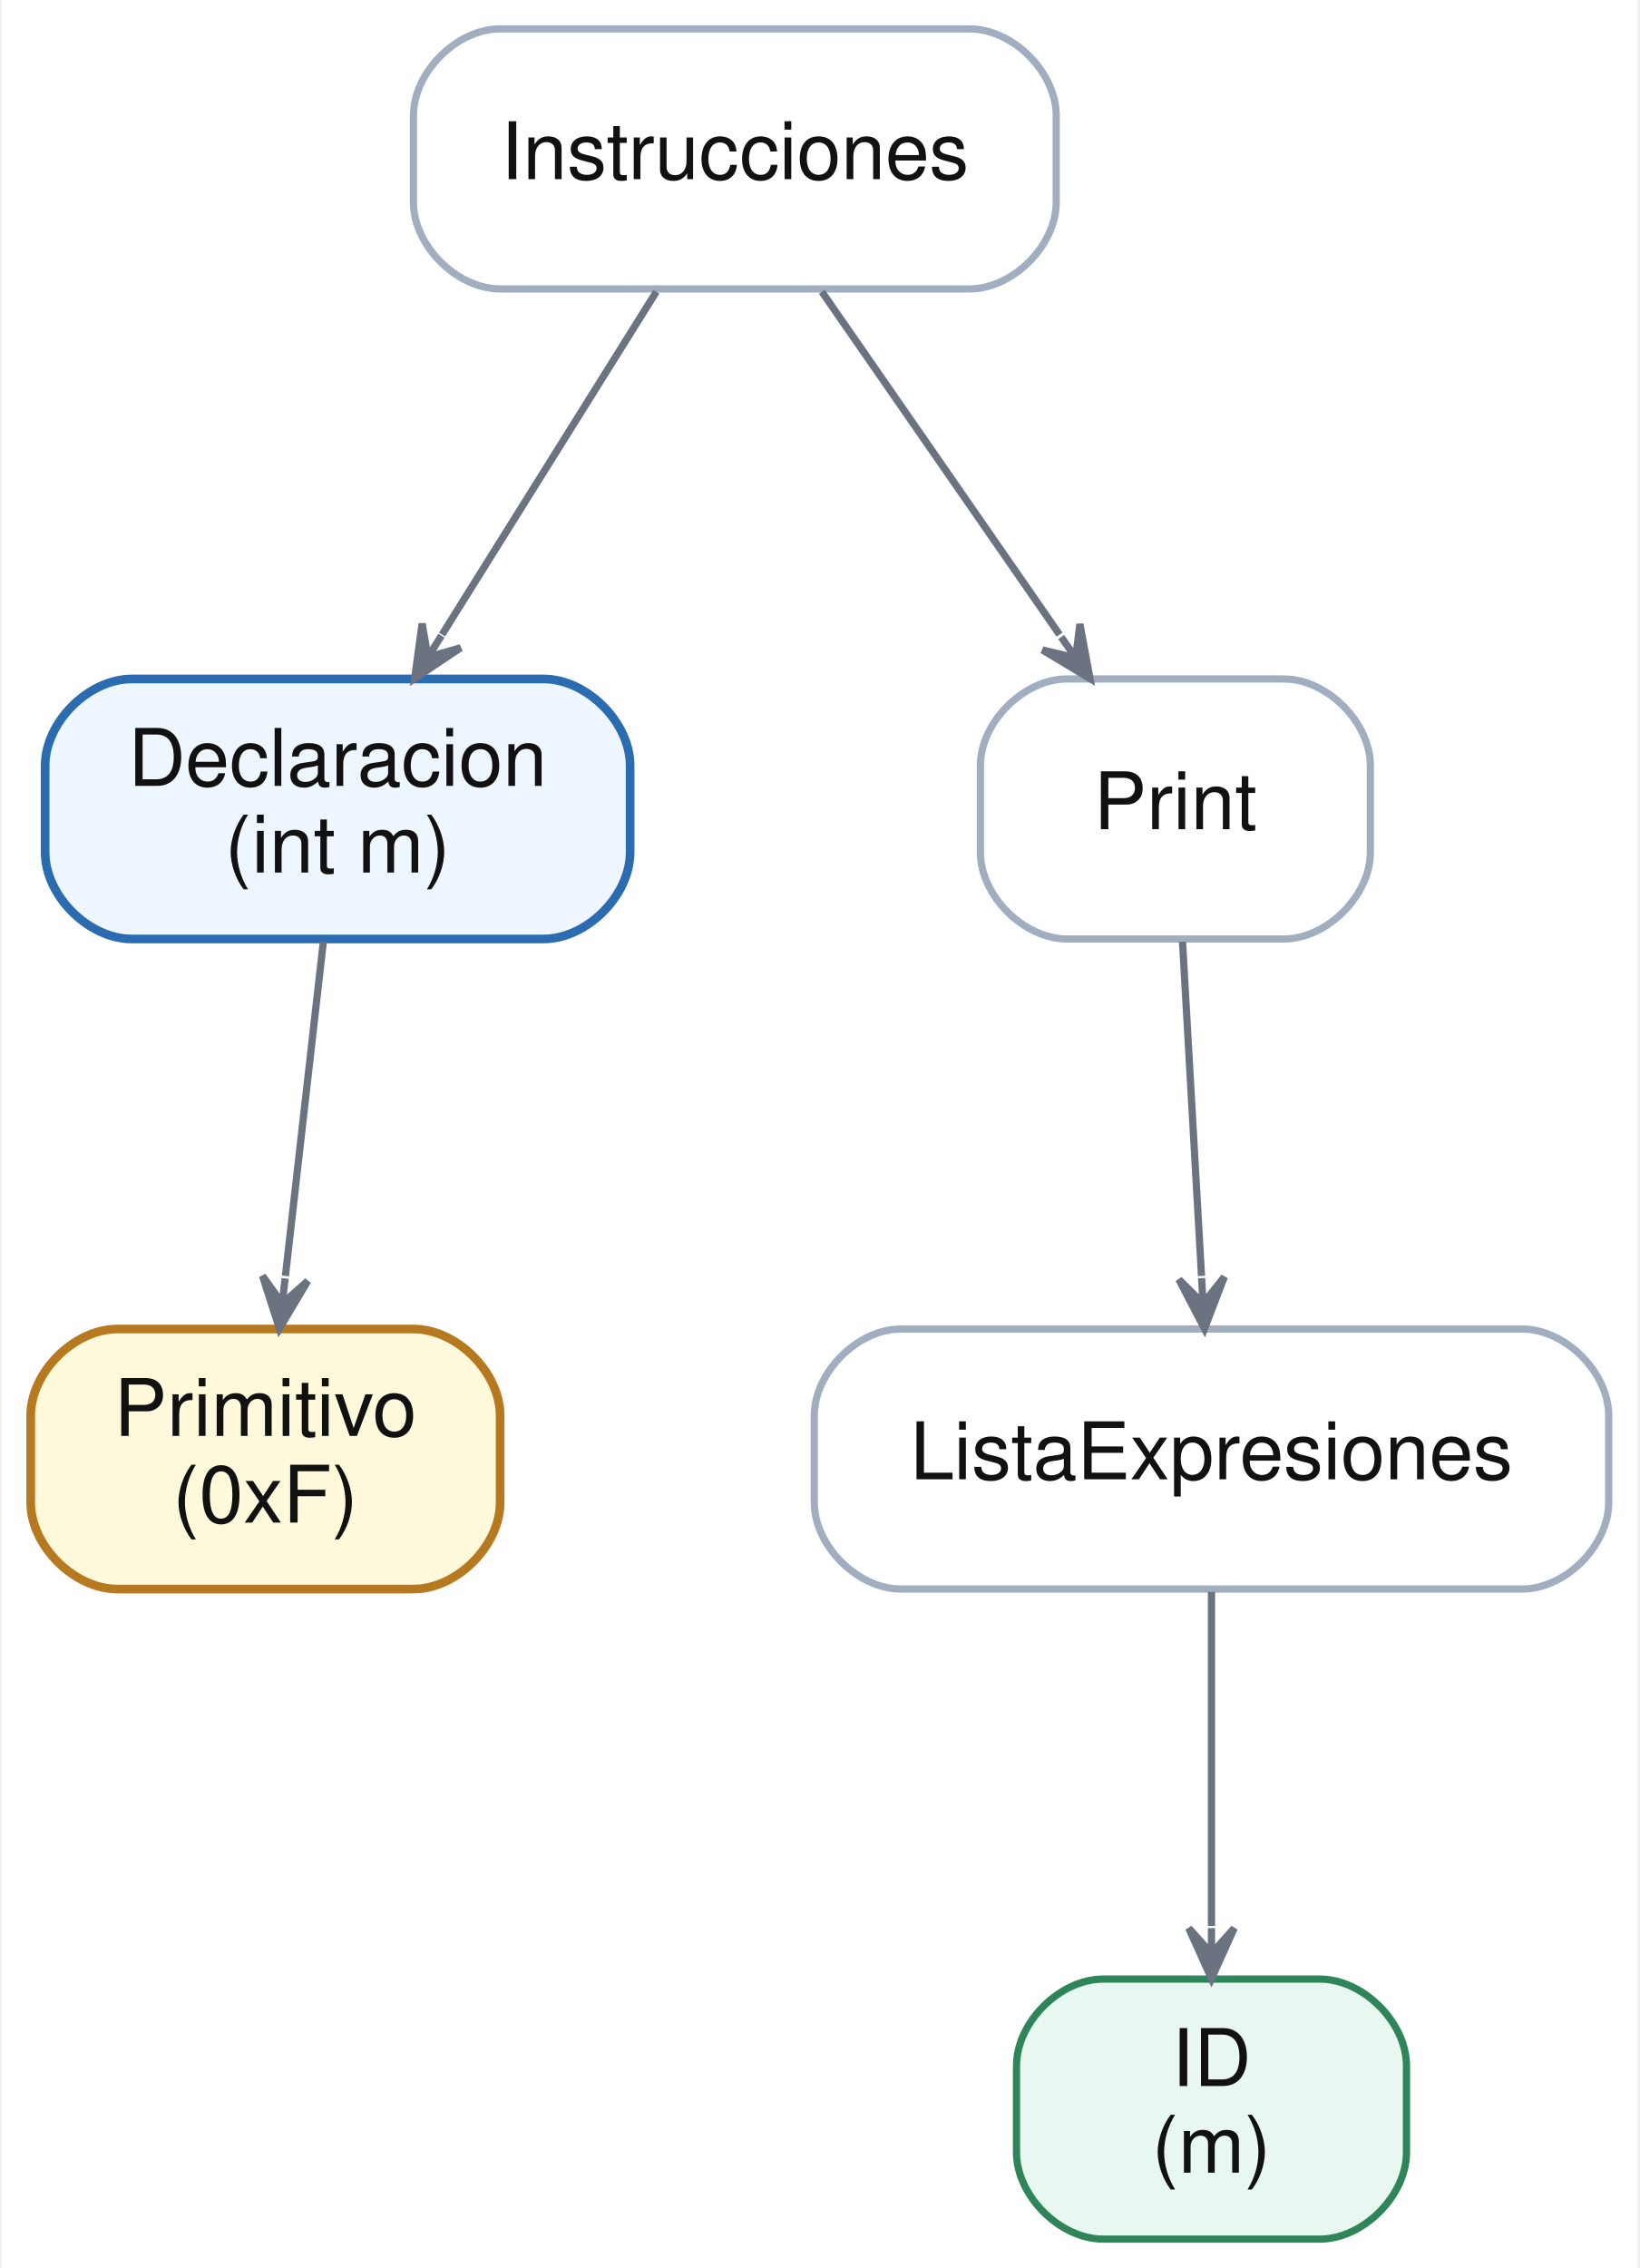
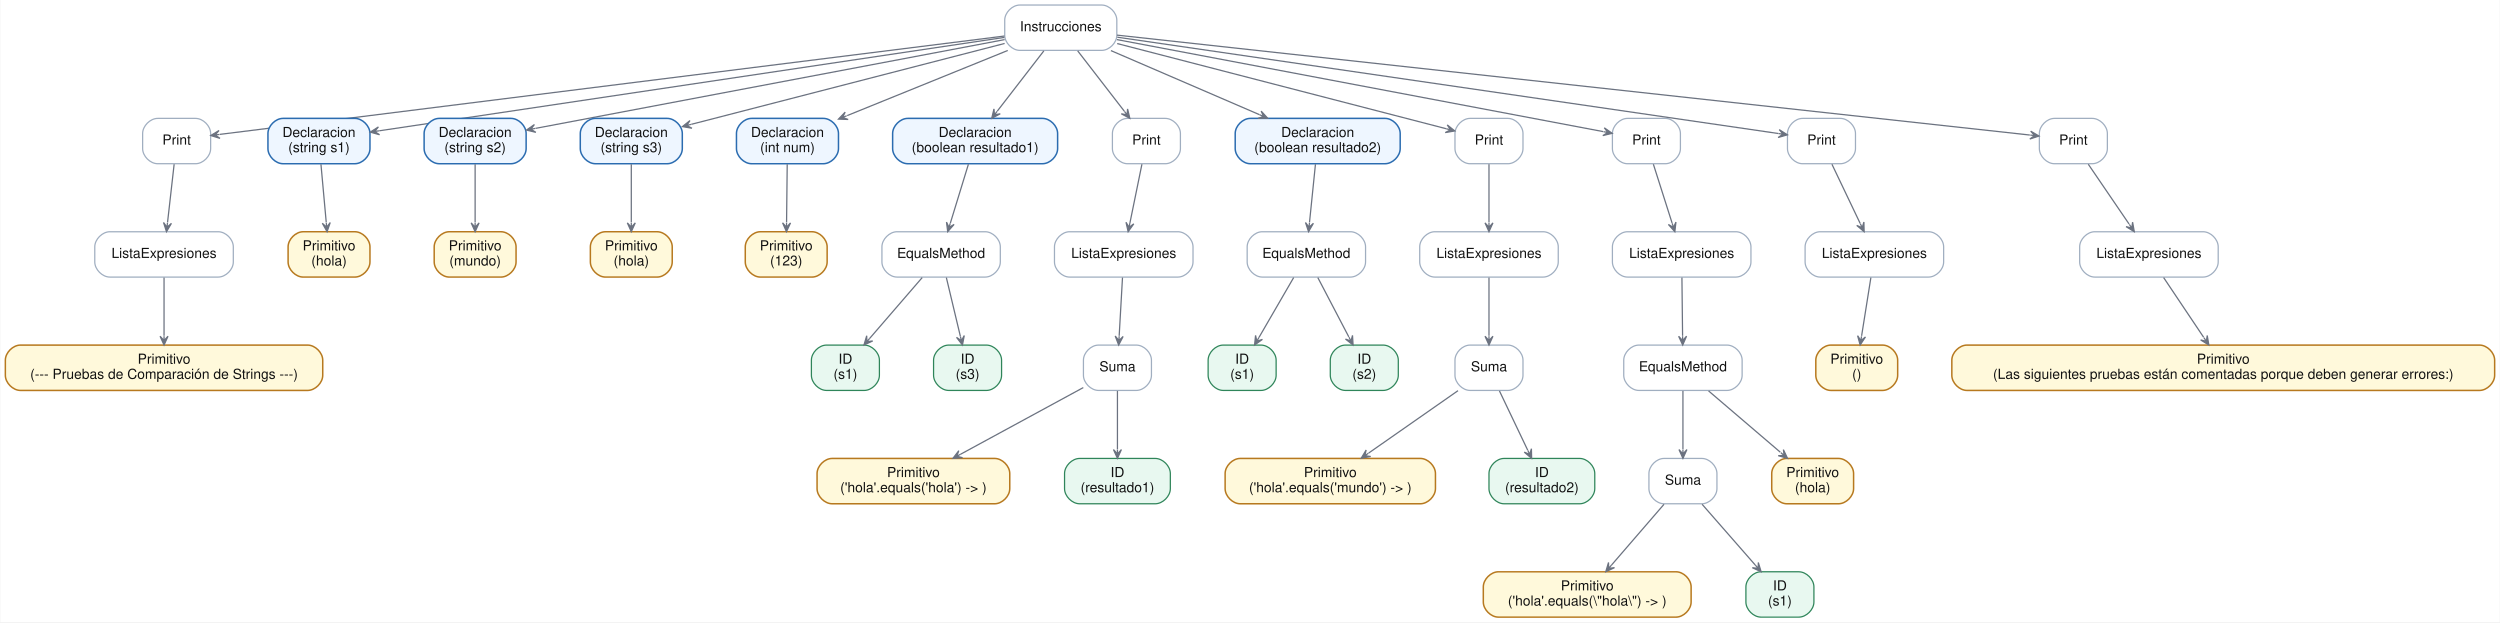
- <svg xmlns="http://www.w3.org/2000/svg" width="227pt" height="314pt" viewBox="0.00 0.00 226.50 314.00">
-   <g id="graph0" class="graph" transform="scale(1 1) rotate(0) translate(4 310)">
-     <polygon fill="#ffffff" stroke="transparent" points="-4,4 -4,-310 222.5,-310 222.5,4 -4,4" />
+ <svg xmlns="http://www.w3.org/2000/svg" width="1985pt" height="494pt" viewBox="0.00 0.00 1984.50 494.00">
+   <g id="graph0" class="graph" transform="scale(1 1) rotate(0) translate(4 490)">
+     <polygon fill="#ffffff" stroke="transparent" points="-4,4 -4,-490 1980.5,-490 1980.5,4 -4,4" />
    <g id="node1" class="node">
-       <path fill="#ffffff" stroke="#a0aec0" d="M130,-306C130,-306 65,-306 65,-306 59,-306 53,-300 53,-294 53,-294 53,-282 53,-282 53,-276 59,-270 65,-270 65,-270 130,-270 130,-270 136,-270 142,-276 142,-282 142,-282 142,-294 142,-294 142,-300 136,-306 130,-306" />
-       <text text-anchor="middle" x="97.5" y="-285.2" font-family="Helvetica,sans-Serif" font-size="11.00" fill="#111111">Instrucciones</text>
+       <path fill="#ffffff" stroke="#a0aec0" d="M870.5,-486C870.5,-486 805.5,-486 805.5,-486 799.5,-486 793.5,-480 793.5,-474 793.5,-474 793.5,-462 793.5,-462 793.5,-456 799.5,-450 805.5,-450 805.5,-450 870.5,-450 870.5,-450 876.5,-450 882.5,-456 882.5,-462 882.5,-462 882.5,-474 882.5,-474 882.5,-480 876.5,-486 870.5,-486" />
+       <text text-anchor="middle" x="838" y="-465.2" font-family="Helvetica,sans-Serif" font-size="11.00" fill="#111111">Instrucciones</text>
    </g>
    <g id="node2" class="node">
-       <path fill="#eef6ff" stroke="#2b6cb0" stroke-width="1.2" d="M71,-216C71,-216 14,-216 14,-216 8,-216 2,-210 2,-204 2,-204 2,-192 2,-192 2,-186 8,-180 14,-180 14,-180 71,-180 71,-180 77,-180 83,-186 83,-192 83,-192 83,-204 83,-204 83,-210 77,-216 71,-216" />
-       <text text-anchor="middle" x="42.5" y="-201.2" font-family="Helvetica,sans-Serif" font-size="11.00" fill="#111111">Declaracion</text>
-       <text text-anchor="middle" x="42.5" y="-189.2" font-family="Helvetica,sans-Serif" font-size="11.00" fill="#111111">(int m)</text>
+       <path fill="#ffffff" stroke="#a0aec0" d="M151,-396C151,-396 121,-396 121,-396 115,-396 109,-390 109,-384 109,-384 109,-372 109,-372 109,-366 115,-360 121,-360 121,-360 151,-360 151,-360 157,-360 163,-366 163,-372 163,-372 163,-384 163,-384 163,-390 157,-396 151,-396" />
+       <text text-anchor="middle" x="136" y="-375.2" font-family="Helvetica,sans-Serif" font-size="11.00" fill="#111111">Print</text>
    </g>
    <g id="edge1" class="edge">
-       <path fill="none" stroke="#6b7280" d="M86.63,-269.61C78.14,-256.03 66.26,-237.02 56.96,-222.14" />
-       <polygon fill="#6b7280" stroke="#6b7280" points="53.16,-216.05 59.54,-220.32 55.01,-219.02 56.87,-221.99 56.87,-221.99 56.87,-221.99 55.01,-219.02 54.2,-223.66 53.16,-216.05 53.16,-216.05" />
+       <path fill="none" stroke="#6b7280" d="M793.29,-461.39C663.11,-445.08 286.27,-397.84 170.34,-383.31" />
+       <polygon fill="#6b7280" stroke="#6b7280" points="163.09,-382.4 170.43,-380.14 166.56,-382.83 170.04,-383.27 170.04,-383.27 170.04,-383.27 166.56,-382.83 169.65,-386.39 163.09,-382.4 163.09,-382.4" />
+     </g>
+     <g id="node5" class="node">
+       <path fill="#eef6ff" stroke="#2b6cb0" stroke-width="1.2" d="M277.5,-396C277.5,-396 220.5,-396 220.5,-396 214.5,-396 208.5,-390 208.5,-384 208.5,-384 208.5,-372 208.5,-372 208.5,-366 214.5,-360 220.5,-360 220.5,-360 277.5,-360 277.5,-360 283.5,-360 289.5,-366 289.5,-372 289.5,-372 289.5,-384 289.5,-384 289.5,-390 283.5,-396 277.5,-396" />
+       <text text-anchor="middle" x="249" y="-381.2" font-family="Helvetica,sans-Serif" font-size="11.00" fill="#111111">Declaracion</text>
+       <text text-anchor="middle" x="249" y="-369.2" font-family="Helvetica,sans-Serif" font-size="11.00" fill="#111111">(string s1)</text>
+     </g>
+     <g id="edge4" class="edge">
+       <path fill="none" stroke="#6b7280" d="M793.25,-460.31C684.75,-444.1 408.46,-402.82 296.85,-386.15" />
+       <polygon fill="#6b7280" stroke="#6b7280" points="289.74,-385.09 297.13,-383.01 293.2,-385.6 296.66,-386.12 296.66,-386.12 296.66,-386.12 293.2,-385.6 296.2,-389.24 289.74,-385.09 289.74,-385.09" />
+     </g>
+     <g id="node7" class="node">
+       <path fill="#eef6ff" stroke="#2b6cb0" stroke-width="1.2" d="M401.5,-396C401.5,-396 344.5,-396 344.5,-396 338.5,-396 332.5,-390 332.5,-384 332.5,-384 332.5,-372 332.5,-372 332.5,-366 338.5,-360 344.5,-360 344.5,-360 401.5,-360 401.5,-360 407.5,-360 413.5,-366 413.5,-372 413.5,-372 413.5,-384 413.5,-384 413.5,-390 407.5,-396 401.5,-396" />
+       <text text-anchor="middle" x="373" y="-381.2" font-family="Helvetica,sans-Serif" font-size="11.00" fill="#111111">Declaracion</text>
+       <text text-anchor="middle" x="373" y="-369.2" font-family="Helvetica,sans-Serif" font-size="11.00" fill="#111111">(string s2)</text>
+     </g>
+     <g id="edge6" class="edge">
+       <path fill="none" stroke="#6b7280" d="M793.41,-458.56C705.66,-441.95 511.23,-405.16 420.88,-388.06" />
+       <polygon fill="#6b7280" stroke="#6b7280" points="413.77,-386.72 421.23,-384.92 417.21,-387.37 420.65,-388.02 420.65,-388.02 420.65,-388.02 417.21,-387.37 420.06,-391.11 413.77,-386.72 413.77,-386.72" />
+     </g>
+     <g id="node9" class="node">
+       <path fill="#eef6ff" stroke="#2b6cb0" stroke-width="1.2" d="M525.5,-396C525.5,-396 468.5,-396 468.5,-396 462.5,-396 456.5,-390 456.5,-384 456.5,-384 456.5,-372 456.5,-372 456.5,-366 462.5,-360 468.5,-360 468.5,-360 525.5,-360 525.5,-360 531.5,-360 537.5,-366 537.5,-372 537.5,-372 537.5,-384 537.5,-384 537.5,-390 531.5,-396 525.5,-396" />
+       <text text-anchor="middle" x="497" y="-381.2" font-family="Helvetica,sans-Serif" font-size="11.00" fill="#111111">Declaracion</text>
+       <text text-anchor="middle" x="497" y="-369.2" font-family="Helvetica,sans-Serif" font-size="11.00" fill="#111111">(string s3)</text>
+     </g>
+     <g id="edge8" class="edge">
+       <path fill="none" stroke="#6b7280" d="M793.42,-455.5C729.06,-438.89 610.61,-408.32 544.6,-391.28" />
+       <polygon fill="#6b7280" stroke="#6b7280" points="537.6,-389.48 545.17,-388.18 540.99,-390.35 544.38,-391.23 544.38,-391.23 544.38,-391.23 540.99,-390.35 543.59,-394.28 537.6,-389.48 537.6,-389.48" />
+     </g>
+     <g id="node11" class="node">
+       <path fill="#eef6ff" stroke="#2b6cb0" stroke-width="1.2" d="M649.5,-396C649.5,-396 592.5,-396 592.5,-396 586.5,-396 580.5,-390 580.5,-384 580.5,-384 580.5,-372 580.5,-372 580.5,-366 586.5,-360 592.5,-360 592.5,-360 649.5,-360 649.5,-360 655.5,-360 661.5,-366 661.5,-372 661.5,-372 661.5,-384 661.5,-384 661.5,-390 655.5,-396 649.5,-396" />
+       <text text-anchor="middle" x="621" y="-381.2" font-family="Helvetica,sans-Serif" font-size="11.00" fill="#111111">Declaracion</text>
+       <text text-anchor="middle" x="621" y="-369.2" font-family="Helvetica,sans-Serif" font-size="11.00" fill="#111111">(int num)</text>
+     </g>
+     <g id="edge10" class="edge">
+       <path fill="none" stroke="#6b7280" d="M795.9,-449.93C759.35,-435.11 706.47,-413.66 668.43,-398.24" />
+       <polygon fill="#6b7280" stroke="#6b7280" points="661.51,-395.43 669.18,-395.14 664.75,-396.74 668,-398.06 668,-398.06 668,-398.06 664.75,-396.74 666.81,-400.98 661.51,-395.43 661.51,-395.43" />
+     </g>
+     <g id="node13" class="node">
+       <path fill="#eef6ff" stroke="#2b6cb0" stroke-width="1.2" d="M823.5,-396C823.5,-396 716.5,-396 716.5,-396 710.5,-396 704.5,-390 704.5,-384 704.5,-384 704.5,-372 704.5,-372 704.5,-366 710.5,-360 716.5,-360 716.5,-360 823.5,-360 823.5,-360 829.5,-360 835.5,-366 835.5,-372 835.5,-372 835.5,-384 835.5,-384 835.5,-390 829.5,-396 823.5,-396" />
+       <text text-anchor="middle" x="770" y="-381.2" font-family="Helvetica,sans-Serif" font-size="11.00" fill="#111111">Declaracion</text>
+       <text text-anchor="middle" x="770" y="-369.2" font-family="Helvetica,sans-Serif" font-size="11.00" fill="#111111">(boolean resultado1)</text>
+     </g>
+     <g id="edge12" class="edge">
+       <path fill="none" stroke="#6b7280" d="M824.57,-449.61C813.97,-435.91 799.11,-416.68 787.58,-401.75" />
+       <polygon fill="#6b7280" stroke="#6b7280" points="783.18,-396.05 789.95,-399.66 785.32,-398.82 787.46,-401.59 787.46,-401.59 787.46,-401.59 785.32,-398.82 784.96,-403.52 783.18,-396.05 783.18,-396.05" />
+     </g>
+     <g id="node17" class="node">
+       <path fill="#ffffff" stroke="#a0aec0" d="M921,-396C921,-396 891,-396 891,-396 885,-396 879,-390 879,-384 879,-384 879,-372 879,-372 879,-366 885,-360 891,-360 891,-360 921,-360 921,-360 927,-360 933,-366 933,-372 933,-372 933,-384 933,-384 933,-390 927,-396 921,-396" />
+       <text text-anchor="middle" x="906" y="-375.2" font-family="Helvetica,sans-Serif" font-size="11.00" fill="#111111">Print</text>
+     </g>
+     <g id="edge16" class="edge">
+       <path fill="none" stroke="#6b7280" d="M851.43,-449.61C862.03,-435.91 876.89,-416.68 888.42,-401.75" />
+       <polygon fill="#6b7280" stroke="#6b7280" points="892.82,-396.05 891.04,-403.52 890.68,-398.82 888.54,-401.59 888.54,-401.59 888.54,-401.59 890.68,-398.82 886.05,-399.66 892.82,-396.05 892.82,-396.05" />
+     </g>
+     <g id="node22" class="node">
+       <path fill="#eef6ff" stroke="#2b6cb0" stroke-width="1.2" d="M1095.5,-396C1095.5,-396 988.5,-396 988.5,-396 982.5,-396 976.5,-390 976.5,-384 976.5,-384 976.5,-372 976.5,-372 976.5,-366 982.5,-360 988.5,-360 988.5,-360 1095.5,-360 1095.5,-360 1101.5,-360 1107.5,-366 1107.5,-372 1107.5,-372 1107.5,-384 1107.5,-384 1107.5,-390 1101.5,-396 1095.5,-396" />
+       <text text-anchor="middle" x="1042" y="-381.2" font-family="Helvetica,sans-Serif" font-size="11.00" fill="#111111">Declaracion</text>
+       <text text-anchor="middle" x="1042" y="-369.2" font-family="Helvetica,sans-Serif" font-size="11.00" fill="#111111">(boolean resultado2)</text>
+     </g>
+     <g id="edge21" class="edge">
+       <path fill="none" stroke="#6b7280" d="M877.82,-449.82C911.66,-435.23 960.26,-414.26 995.8,-398.93" />
+       <polygon fill="#6b7280" stroke="#6b7280" points="1002.28,-396.13 997.1,-401.8 999.07,-397.52 995.86,-398.91 995.86,-398.91 995.86,-398.91 999.07,-397.52 994.61,-396.01 1002.28,-396.13 1002.28,-396.13" />
+     </g>
+     <g id="node26" class="node">
+       <path fill="#ffffff" stroke="#a0aec0" d="M1193,-396C1193,-396 1163,-396 1163,-396 1157,-396 1151,-390 1151,-384 1151,-384 1151,-372 1151,-372 1151,-366 1157,-360 1163,-360 1163,-360 1193,-360 1193,-360 1199,-360 1205,-366 1205,-372 1205,-372 1205,-384 1205,-384 1205,-390 1199,-396 1193,-396" />
+       <text text-anchor="middle" x="1178" y="-375.2" font-family="Helvetica,sans-Serif" font-size="11.00" fill="#111111">Print</text>
+     </g>
+     <g id="edge25" class="edge">
+       <path fill="none" stroke="#6b7280" d="M882.8,-455.41C951.73,-437.56 1082.29,-403.77 1144.02,-387.79" />
+       <polygon fill="#6b7280" stroke="#6b7280" points="1150.85,-386.03 1144.86,-390.83 1147.46,-386.9 1144.07,-387.78 1144.07,-387.78 1144.07,-387.78 1147.46,-386.9 1143.28,-384.73 1150.85,-386.03 1150.85,-386.03" />
+     </g>
+     <g id="node31" class="node">
+       <path fill="#ffffff" stroke="#a0aec0" d="M1318,-396C1318,-396 1288,-396 1288,-396 1282,-396 1276,-390 1276,-384 1276,-384 1276,-372 1276,-372 1276,-366 1282,-360 1288,-360 1288,-360 1318,-360 1318,-360 1324,-360 1330,-366 1330,-372 1330,-372 1330,-384 1330,-384 1330,-390 1324,-396 1318,-396" />
+       <text text-anchor="middle" x="1303" y="-375.2" font-family="Helvetica,sans-Serif" font-size="11.00" fill="#111111">Print</text>
+     </g>
+     <g id="edge30" class="edge">
+       <path fill="none" stroke="#6b7280" d="M882.59,-458.56C975.04,-441.07 1185.91,-401.16 1268.71,-385.49" />
+       <polygon fill="#6b7280" stroke="#6b7280" points="1275.85,-384.14 1269.56,-388.53 1272.41,-384.79 1268.98,-385.44 1268.98,-385.44 1268.98,-385.44 1272.41,-384.79 1268.39,-382.34 1275.85,-384.14 1275.85,-384.14" />
+     </g>
+     <g id="node38" class="node">
+       <path fill="#ffffff" stroke="#a0aec0" d="M1457,-396C1457,-396 1427,-396 1427,-396 1421,-396 1415,-390 1415,-384 1415,-384 1415,-372 1415,-372 1415,-366 1421,-360 1427,-360 1427,-360 1457,-360 1457,-360 1463,-360 1469,-366 1469,-372 1469,-372 1469,-384 1469,-384 1469,-390 1463,-396 1457,-396" />
+       <text text-anchor="middle" x="1442" y="-375.2" font-family="Helvetica,sans-Serif" font-size="11.00" fill="#111111">Print</text>
+     </g>
+     <g id="edge37" class="edge">
+       <path fill="none" stroke="#6b7280" d="M882.9,-460.46C998.64,-443.59 1305.22,-398.93 1407.92,-383.96" />
+       <polygon fill="#6b7280" stroke="#6b7280" points="1414.96,-382.94 1408.49,-387.07 1411.5,-383.44 1408.03,-383.95 1408.03,-383.95 1408.03,-383.95 1411.5,-383.44 1407.58,-380.83 1414.96,-382.94 1414.96,-382.94" />
+     </g>
+     <g id="node41" class="node">
+       <path fill="#ffffff" stroke="#a0aec0" d="M1657,-396C1657,-396 1627,-396 1627,-396 1621,-396 1615,-390 1615,-384 1615,-384 1615,-372 1615,-372 1615,-366 1621,-360 1627,-360 1627,-360 1657,-360 1657,-360 1663,-360 1669,-366 1669,-372 1669,-372 1669,-384 1669,-384 1669,-390 1663,-396 1657,-396" />
+       <text text-anchor="middle" x="1642" y="-375.2" font-family="Helvetica,sans-Serif" font-size="11.00" fill="#111111">Print</text>
+     </g>
+     <g id="edge40" class="edge">
+       <path fill="none" stroke="#6b7280" d="M882.66,-462.11C1026.94,-446.32 1478.67,-396.88 1607.43,-382.78" />
+       <polygon fill="#6b7280" stroke="#6b7280" points="1614.74,-381.98 1608.12,-385.88 1611.26,-382.37 1607.78,-382.75 1607.78,-382.75 1607.78,-382.75 1611.26,-382.37 1607.43,-379.61 1614.74,-381.98 1614.74,-381.98" />
+     </g>
+     <g id="node3" class="node">
+       <path fill="#ffffff" stroke="#a0aec0" d="M169,-306C169,-306 83,-306 83,-306 77,-306 71,-300 71,-294 71,-294 71,-282 71,-282 71,-276 77,-270 83,-270 83,-270 169,-270 169,-270 175,-270 181,-276 181,-282 181,-282 181,-294 181,-294 181,-300 175,-306 169,-306" />
+       <text text-anchor="middle" x="126" y="-285.2" font-family="Helvetica,sans-Serif" font-size="11.00" fill="#111111">ListaExpresiones</text>
+     </g>
+     <g id="edge2" class="edge">
+       <path fill="none" stroke="#6b7280" d="M134.02,-359.61C132.52,-346.39 130.44,-328.03 128.77,-313.35" />
+       <polygon fill="#6b7280" stroke="#6b7280" points="127.94,-306.05 131.86,-312.65 128.33,-309.53 128.73,-313.01 128.73,-313.01 128.73,-313.01 128.33,-309.53 125.6,-313.36 127.94,-306.05 127.94,-306.05" />
    </g>
    <g id="node4" class="node">
-       <path fill="#ffffff" stroke="#a0aec0" d="M173.5,-216C173.5,-216 143.5,-216 143.5,-216 137.5,-216 131.5,-210 131.5,-204 131.5,-204 131.5,-192 131.5,-192 131.5,-186 137.5,-180 143.5,-180 143.5,-180 173.5,-180 173.5,-180 179.5,-180 185.5,-186 185.5,-192 185.5,-192 185.5,-204 185.5,-204 185.5,-210 179.5,-216 173.5,-216" />
-       <text text-anchor="middle" x="158.5" y="-195.2" font-family="Helvetica,sans-Serif" font-size="11.00" fill="#111111">Print</text>
+       <path fill="#fff9db" stroke="#b7791f" stroke-width="1.2" d="M240,-216C240,-216 12,-216 12,-216 6,-216 0,-210 0,-204 0,-204 0,-192 0,-192 0,-186 6,-180 12,-180 12,-180 240,-180 240,-180 246,-180 252,-186 252,-192 252,-192 252,-204 252,-204 252,-210 246,-216 240,-216" />
+       <text text-anchor="middle" x="126" y="-201.2" font-family="Helvetica,sans-Serif" font-size="11.00" fill="#111111">Primitivo</text>
+       <text text-anchor="middle" x="126" y="-189.2" font-family="Helvetica,sans-Serif" font-size="11.00" fill="#111111">(--- Pruebas de Comparación de Strings ---)</text>
    </g>
    <g id="edge3" class="edge">
-       <path fill="none" stroke="#6b7280" d="M109.55,-269.61C118.97,-256.03 132.15,-237.02 142.46,-222.14" />
-       <polygon fill="#6b7280" stroke="#6b7280" points="146.68,-216.05 145.28,-223.6 144.69,-218.93 142.69,-221.8 142.69,-221.8 142.69,-221.8 144.69,-218.93 140.1,-220.01 146.68,-216.05 146.68,-216.05" />
-     </g>
-     <g id="node3" class="node">
-       <path fill="#fff9db" stroke="#b7791f" stroke-width="1.2" d="M53,-126C53,-126 12,-126 12,-126 6,-126 0,-120 0,-114 0,-114 0,-102 0,-102 0,-96 6,-90 12,-90 12,-90 53,-90 53,-90 59,-90 65,-96 65,-102 65,-102 65,-114 65,-114 65,-120 59,-126 53,-126" />
-       <text text-anchor="middle" x="32.5" y="-111.2" font-family="Helvetica,sans-Serif" font-size="11.00" fill="#111111">Primitivo</text>
-       <text text-anchor="middle" x="32.5" y="-99.2" font-family="Helvetica,sans-Serif" font-size="11.00" fill="#111111">(0xF)</text>
-     </g>
-     <g id="edge2" class="edge">
-       <path fill="none" stroke="#6b7280" d="M40.52,-179.61C39.02,-166.39 36.94,-148.03 35.27,-133.35" />
-       <polygon fill="#6b7280" stroke="#6b7280" points="34.44,-126.05 38.36,-132.65 34.83,-129.53 35.23,-133.01 35.23,-133.01 35.23,-133.01 34.83,-129.53 32.1,-133.36 34.44,-126.05 34.44,-126.05" />
-     </g>
-     <g id="node5" class="node">
-       <path fill="#ffffff" stroke="#a0aec0" d="M206.5,-126C206.5,-126 120.5,-126 120.5,-126 114.5,-126 108.5,-120 108.5,-114 108.5,-114 108.5,-102 108.5,-102 108.5,-96 114.5,-90 120.5,-90 120.5,-90 206.5,-90 206.5,-90 212.5,-90 218.5,-96 218.5,-102 218.5,-102 218.5,-114 218.5,-114 218.5,-120 212.5,-126 206.5,-126" />
-       <text text-anchor="middle" x="163.5" y="-105.2" font-family="Helvetica,sans-Serif" font-size="11.00" fill="#111111">ListaExpresiones</text>
-     </g>
-     <g id="edge4" class="edge">
-       <path fill="none" stroke="#6b7280" d="M159.49,-179.61C160.24,-166.39 161.28,-148.03 162.12,-133.35" />
-       <polygon fill="#6b7280" stroke="#6b7280" points="162.53,-126.05 165.28,-133.22 162.33,-129.54 162.13,-133.04 162.13,-133.04 162.13,-133.04 162.33,-129.54 158.99,-132.86 162.53,-126.05 162.53,-126.05" />
+       <path fill="none" stroke="#6b7280" d="M126,-269.61C126,-256.39 126,-238.03 126,-223.35" />
+       <polygon fill="#6b7280" stroke="#6b7280" points="126,-216.05 129.15,-223.05 126,-219.55 126,-223.05 126,-223.05 126,-223.05 126,-219.55 122.85,-223.05 126,-216.05 126,-216.05" />
    </g>
    <g id="node6" class="node">
-       <path fill="#e8f8f0" stroke="#2f855a" d="M178.5,-36C178.5,-36 148.5,-36 148.5,-36 142.5,-36 136.5,-30 136.5,-24 136.5,-24 136.5,-12 136.5,-12 136.5,-6 142.5,0 148.5,0 148.5,0 178.5,0 178.5,0 184.5,0 190.5,-6 190.5,-12 190.5,-12 190.5,-24 190.5,-24 190.5,-30 184.5,-36 178.5,-36" />
-       <text text-anchor="middle" x="163.5" y="-21.2" font-family="Helvetica,sans-Serif" font-size="11.00" fill="#111111">ID</text>
-       <text text-anchor="middle" x="163.5" y="-9.2" font-family="Helvetica,sans-Serif" font-size="11.00" fill="#111111">(m)</text>
+       <path fill="#fff9db" stroke="#b7791f" stroke-width="1.2" d="M277.5,-306C277.5,-306 236.5,-306 236.5,-306 230.5,-306 224.5,-300 224.5,-294 224.5,-294 224.5,-282 224.5,-282 224.5,-276 230.5,-270 236.5,-270 236.5,-270 277.5,-270 277.5,-270 283.5,-270 289.5,-276 289.5,-282 289.5,-282 289.5,-294 289.5,-294 289.5,-300 283.5,-306 277.5,-306" />
+       <text text-anchor="middle" x="257" y="-291.2" font-family="Helvetica,sans-Serif" font-size="11.00" fill="#111111">Primitivo</text>
+       <text text-anchor="middle" x="257" y="-279.2" font-family="Helvetica,sans-Serif" font-size="11.00" fill="#111111">(hola)</text>
    </g>
    <g id="edge5" class="edge">
-       <path fill="none" stroke="#6b7280" d="M163.5,-89.61C163.5,-76.39 163.5,-58.03 163.5,-43.35" />
-       <polygon fill="#6b7280" stroke="#6b7280" points="163.5,-36.05 166.65,-43.05 163.5,-39.55 163.5,-43.05 163.5,-43.05 163.5,-43.05 163.5,-39.55 160.35,-43.05 163.5,-36.05 163.5,-36.05" />
+       <path fill="none" stroke="#6b7280" d="M250.58,-359.61C251.78,-346.39 253.45,-328.03 254.79,-313.35" />
+       <polygon fill="#6b7280" stroke="#6b7280" points="255.45,-306.05 257.95,-313.31 255.13,-309.54 254.82,-313.02 254.82,-313.02 254.82,-313.02 255.13,-309.54 251.68,-312.74 255.45,-306.05 255.45,-306.05" />
+     </g>
+     <g id="node8" class="node">
+       <path fill="#fff9db" stroke="#b7791f" stroke-width="1.2" d="M393.5,-306C393.5,-306 352.5,-306 352.5,-306 346.5,-306 340.5,-300 340.5,-294 340.5,-294 340.5,-282 340.5,-282 340.5,-276 346.5,-270 352.5,-270 352.5,-270 393.5,-270 393.5,-270 399.5,-270 405.5,-276 405.5,-282 405.5,-282 405.5,-294 405.5,-294 405.5,-300 399.5,-306 393.5,-306" />
+       <text text-anchor="middle" x="373" y="-291.2" font-family="Helvetica,sans-Serif" font-size="11.00" fill="#111111">Primitivo</text>
+       <text text-anchor="middle" x="373" y="-279.2" font-family="Helvetica,sans-Serif" font-size="11.00" fill="#111111">(mundo)</text>
+     </g>
+     <g id="edge7" class="edge">
+       <path fill="none" stroke="#6b7280" d="M373,-359.61C373,-346.39 373,-328.03 373,-313.35" />
+       <polygon fill="#6b7280" stroke="#6b7280" points="373,-306.05 376.15,-313.05 373,-309.55 373,-313.05 373,-313.05 373,-313.05 373,-309.55 369.85,-313.05 373,-306.05 373,-306.05" />
+     </g>
+     <g id="node10" class="node">
+       <path fill="#fff9db" stroke="#b7791f" stroke-width="1.2" d="M517.5,-306C517.5,-306 476.5,-306 476.5,-306 470.5,-306 464.5,-300 464.5,-294 464.5,-294 464.5,-282 464.5,-282 464.5,-276 470.5,-270 476.5,-270 476.5,-270 517.5,-270 517.5,-270 523.5,-270 529.5,-276 529.5,-282 529.5,-282 529.5,-294 529.5,-294 529.5,-300 523.5,-306 517.5,-306" />
+       <text text-anchor="middle" x="497" y="-291.2" font-family="Helvetica,sans-Serif" font-size="11.00" fill="#111111">Primitivo</text>
+       <text text-anchor="middle" x="497" y="-279.2" font-family="Helvetica,sans-Serif" font-size="11.00" fill="#111111">(hola)</text>
+     </g>
+     <g id="edge9" class="edge">
+       <path fill="none" stroke="#6b7280" d="M497,-359.61C497,-346.39 497,-328.03 497,-313.35" />
+       <polygon fill="#6b7280" stroke="#6b7280" points="497,-306.05 500.15,-313.05 497,-309.55 497,-313.05 497,-313.05 497,-313.05 497,-309.55 493.85,-313.05 497,-306.05 497,-306.05" />
+     </g>
+     <g id="node12" class="node">
+       <path fill="#fff9db" stroke="#b7791f" stroke-width="1.2" d="M640.5,-306C640.5,-306 599.5,-306 599.5,-306 593.5,-306 587.5,-300 587.5,-294 587.5,-294 587.5,-282 587.5,-282 587.5,-276 593.5,-270 599.5,-270 599.5,-270 640.5,-270 640.5,-270 646.5,-270 652.5,-276 652.5,-282 652.5,-282 652.5,-294 652.5,-294 652.5,-300 646.5,-306 640.5,-306" />
+       <text text-anchor="middle" x="620" y="-291.2" font-family="Helvetica,sans-Serif" font-size="11.00" fill="#111111">Primitivo</text>
+       <text text-anchor="middle" x="620" y="-279.2" font-family="Helvetica,sans-Serif" font-size="11.00" fill="#111111">(123)</text>
+     </g>
+     <g id="edge11" class="edge">
+       <path fill="none" stroke="#6b7280" d="M620.8,-359.61C620.65,-346.39 620.44,-328.03 620.28,-313.35" />
+       <polygon fill="#6b7280" stroke="#6b7280" points="620.19,-306.05 623.42,-313.01 620.23,-309.55 620.27,-313.05 620.27,-313.05 620.27,-313.05 620.23,-309.55 617.12,-313.09 620.19,-306.05 620.19,-306.05" />
+     </g>
+     <g id="node14" class="node">
+       <path fill="#ffffff" stroke="#a0aec0" d="M778,-306C778,-306 708,-306 708,-306 702,-306 696,-300 696,-294 696,-294 696,-282 696,-282 696,-276 702,-270 708,-270 708,-270 778,-270 778,-270 784,-270 790,-276 790,-282 790,-282 790,-294 790,-294 790,-300 784,-306 778,-306" />
+       <text text-anchor="middle" x="743" y="-285.2" font-family="Helvetica,sans-Serif" font-size="11.00" fill="#111111">EqualsMethod</text>
+     </g>
+     <g id="edge13" class="edge">
+       <path fill="none" stroke="#6b7280" d="M764.67,-359.61C760.57,-346.27 754.87,-327.69 750.35,-312.94" />
+       <polygon fill="#6b7280" stroke="#6b7280" points="748.23,-306.05 753.3,-311.82 749.26,-309.4 750.28,-312.74 750.28,-312.74 750.28,-312.74 749.26,-309.4 747.27,-313.67 748.23,-306.05 748.23,-306.05" />
+     </g>
+     <g id="node15" class="node">
+       <path fill="#e8f8f0" stroke="#2f855a" d="M682,-216C682,-216 652,-216 652,-216 646,-216 640,-210 640,-204 640,-204 640,-192 640,-192 640,-186 646,-180 652,-180 652,-180 682,-180 682,-180 688,-180 694,-186 694,-192 694,-192 694,-204 694,-204 694,-210 688,-216 682,-216" />
+       <text text-anchor="middle" x="667" y="-201.2" font-family="Helvetica,sans-Serif" font-size="11.00" fill="#111111">ID</text>
+       <text text-anchor="middle" x="667" y="-189.2" font-family="Helvetica,sans-Serif" font-size="11.00" fill="#111111">(s1)</text>
+     </g>
+     <g id="edge14" class="edge">
+       <path fill="none" stroke="#6b7280" d="M727.98,-269.61C716.04,-255.78 699.25,-236.34 686.3,-221.35" />
+       <polygon fill="#6b7280" stroke="#6b7280" points="681.73,-216.05 688.68,-219.29 684.01,-218.7 686.3,-221.35 686.3,-221.35 686.3,-221.35 684.01,-218.7 683.92,-223.41 681.73,-216.05 681.73,-216.05" />
+     </g>
+     <g id="node16" class="node">
+       <path fill="#e8f8f0" stroke="#2f855a" d="M779,-216C779,-216 749,-216 749,-216 743,-216 737,-210 737,-204 737,-204 737,-192 737,-192 737,-186 743,-180 749,-180 749,-180 779,-180 779,-180 785,-180 791,-186 791,-192 791,-192 791,-204 791,-204 791,-210 785,-216 779,-216" />
+       <text text-anchor="middle" x="764" y="-201.2" font-family="Helvetica,sans-Serif" font-size="11.00" fill="#111111">ID</text>
+       <text text-anchor="middle" x="764" y="-189.2" font-family="Helvetica,sans-Serif" font-size="11.00" fill="#111111">(s3)</text>
+     </g>
+     <g id="edge15" class="edge">
+       <path fill="none" stroke="#6b7280" d="M747.15,-269.61C750.33,-256.27 754.77,-237.69 758.29,-222.94" />
+       <polygon fill="#6b7280" stroke="#6b7280" points="759.93,-216.05 761.37,-223.59 759.12,-219.45 758.31,-222.86 758.31,-222.86 758.31,-222.86 759.12,-219.45 755.24,-222.13 759.93,-216.05 759.93,-216.05" />
+     </g>
+     <g id="node18" class="node">
+       <path fill="#ffffff" stroke="#a0aec0" d="M931,-306C931,-306 845,-306 845,-306 839,-306 833,-300 833,-294 833,-294 833,-282 833,-282 833,-276 839,-270 845,-270 845,-270 931,-270 931,-270 937,-270 943,-276 943,-282 943,-282 943,-294 943,-294 943,-300 937,-306 931,-306" />
+       <text text-anchor="middle" x="888" y="-285.2" font-family="Helvetica,sans-Serif" font-size="11.00" fill="#111111">ListaExpresiones</text>
+     </g>
+     <g id="edge17" class="edge">
+       <path fill="none" stroke="#6b7280" d="M902.44,-359.61C899.71,-346.27 895.91,-327.69 892.9,-312.94" />
+       <polygon fill="#6b7280" stroke="#6b7280" points="891.49,-306.05 895.98,-312.28 892.19,-309.48 892.89,-312.91 892.89,-312.91 892.89,-312.91 892.19,-309.48 889.8,-313.54 891.49,-306.05 891.49,-306.05" />
+     </g>
+     <g id="node19" class="node">
+       <path fill="#ffffff" stroke="#a0aec0" d="M898,-216C898,-216 868,-216 868,-216 862,-216 856,-210 856,-204 856,-204 856,-192 856,-192 856,-186 862,-180 868,-180 868,-180 898,-180 898,-180 904,-180 910,-186 910,-192 910,-192 910,-204 910,-204 910,-210 904,-216 898,-216" />
+       <text text-anchor="middle" x="883" y="-195.2" font-family="Helvetica,sans-Serif" font-size="11.00" fill="#111111">Suma</text>
+     </g>
+     <g id="edge18" class="edge">
+       <path fill="none" stroke="#6b7280" d="M887.01,-269.61C886.26,-256.39 885.22,-238.03 884.38,-223.35" />
+       <polygon fill="#6b7280" stroke="#6b7280" points="883.97,-216.05 887.51,-222.86 884.17,-219.54 884.37,-223.04 884.37,-223.04 884.37,-223.04 884.17,-219.54 881.22,-223.22 883.97,-216.05 883.97,-216.05" />
+     </g>
+     <g id="node20" class="node">
+       <path fill="#fff9db" stroke="#b7791f" stroke-width="1.2" d="M785.5,-126C785.5,-126 656.5,-126 656.5,-126 650.5,-126 644.5,-120 644.5,-114 644.5,-114 644.5,-102 644.5,-102 644.5,-96 650.5,-90 656.5,-90 656.5,-90 785.5,-90 785.5,-90 791.5,-90 797.5,-96 797.5,-102 797.5,-102 797.5,-114 797.5,-114 797.5,-120 791.5,-126 785.5,-126" />
+       <text text-anchor="middle" x="721" y="-111.2" font-family="Helvetica,sans-Serif" font-size="11.00" fill="#111111">Primitivo</text>
+       <text text-anchor="middle" x="721" y="-99.2" font-family="Helvetica,sans-Serif" font-size="11.00" fill="#111111">('hola'.equals('hola') -&gt; )</text>
+     </g>
+     <g id="edge19" class="edge">
+       <path fill="none" stroke="#6b7280" d="M855.88,-182.27C829.23,-167.79 788.32,-145.57 758.54,-129.39" />
+       <polygon fill="#6b7280" stroke="#6b7280" points="752.37,-126.04 760.02,-126.61 755.44,-127.71 758.52,-129.38 758.52,-129.38 758.52,-129.38 755.44,-127.71 757.02,-132.15 752.37,-126.04 752.37,-126.04" />
+     </g>
+     <g id="node21" class="node">
+       <path fill="#e8f8f0" stroke="#2f855a" d="M913,-126C913,-126 853,-126 853,-126 847,-126 841,-120 841,-114 841,-114 841,-102 841,-102 841,-96 847,-90 853,-90 853,-90 913,-90 913,-90 919,-90 925,-96 925,-102 925,-102 925,-114 925,-114 925,-120 919,-126 913,-126" />
+       <text text-anchor="middle" x="883" y="-111.2" font-family="Helvetica,sans-Serif" font-size="11.00" fill="#111111">ID</text>
+       <text text-anchor="middle" x="883" y="-99.2" font-family="Helvetica,sans-Serif" font-size="11.00" fill="#111111">(resultado1)</text>
+     </g>
+     <g id="edge20" class="edge">
+       <path fill="none" stroke="#6b7280" d="M883,-179.61C883,-166.39 883,-148.03 883,-133.35" />
+       <polygon fill="#6b7280" stroke="#6b7280" points="883,-126.05 886.15,-133.05 883,-129.55 883,-133.05 883,-133.05 883,-133.05 883,-129.55 879.85,-133.05 883,-126.05 883,-126.05" />
+     </g>
+     <g id="node23" class="node">
+       <path fill="#ffffff" stroke="#a0aec0" d="M1068,-306C1068,-306 998,-306 998,-306 992,-306 986,-300 986,-294 986,-294 986,-282 986,-282 986,-276 992,-270 998,-270 998,-270 1068,-270 1068,-270 1074,-270 1080,-276 1080,-282 1080,-282 1080,-294 1080,-294 1080,-300 1074,-306 1068,-306" />
+       <text text-anchor="middle" x="1033" y="-285.2" font-family="Helvetica,sans-Serif" font-size="11.00" fill="#111111">EqualsMethod</text>
+     </g>
+     <g id="edge22" class="edge">
+       <path fill="none" stroke="#6b7280" d="M1040.22,-359.61C1038.87,-346.39 1036.99,-328.03 1035.49,-313.35" />
+       <polygon fill="#6b7280" stroke="#6b7280" points="1034.74,-306.05 1038.59,-312.69 1035.1,-309.53 1035.46,-313.01 1035.46,-313.01 1035.46,-313.01 1035.1,-309.53 1032.32,-313.33 1034.74,-306.05 1034.74,-306.05" />
+     </g>
+     <g id="node24" class="node">
+       <path fill="#e8f8f0" stroke="#2f855a" d="M997,-216C997,-216 967,-216 967,-216 961,-216 955,-210 955,-204 955,-204 955,-192 955,-192 955,-186 961,-180 967,-180 967,-180 997,-180 997,-180 1003,-180 1009,-186 1009,-192 1009,-192 1009,-204 1009,-204 1009,-210 1003,-216 997,-216" />
+       <text text-anchor="middle" x="982" y="-201.2" font-family="Helvetica,sans-Serif" font-size="11.00" fill="#111111">ID</text>
+       <text text-anchor="middle" x="982" y="-189.2" font-family="Helvetica,sans-Serif" font-size="11.00" fill="#111111">(s1)</text>
+     </g>
+     <g id="edge23" class="edge">
+       <path fill="none" stroke="#6b7280" d="M1022.92,-269.61C1015.05,-256.03 1004.03,-237.02 995.41,-222.14" />
+       <polygon fill="#6b7280" stroke="#6b7280" points="991.88,-216.05 998.12,-220.53 993.64,-219.08 995.39,-222.11 995.39,-222.11 995.39,-222.11 993.64,-219.08 992.67,-223.69 991.88,-216.05 991.88,-216.05" />
+     </g>
+     <g id="node25" class="node">
+       <path fill="#e8f8f0" stroke="#2f855a" d="M1094,-216C1094,-216 1064,-216 1064,-216 1058,-216 1052,-210 1052,-204 1052,-204 1052,-192 1052,-192 1052,-186 1058,-180 1064,-180 1064,-180 1094,-180 1094,-180 1100,-180 1106,-186 1106,-192 1106,-192 1106,-204 1106,-204 1106,-210 1100,-216 1094,-216" />
+       <text text-anchor="middle" x="1079" y="-201.2" font-family="Helvetica,sans-Serif" font-size="11.00" fill="#111111">ID</text>
+       <text text-anchor="middle" x="1079" y="-189.2" font-family="Helvetica,sans-Serif" font-size="11.00" fill="#111111">(s2)</text>
+     </g>
+     <g id="edge24" class="edge">
+       <path fill="none" stroke="#6b7280" d="M1042.09,-269.61C1049.13,-256.15 1058.95,-237.36 1066.69,-222.54" />
+       <polygon fill="#6b7280" stroke="#6b7280" points="1070.09,-216.05 1069.64,-223.71 1068.47,-219.15 1066.84,-222.25 1066.84,-222.25 1066.84,-222.25 1068.47,-219.15 1064.05,-220.79 1070.09,-216.05 1070.09,-216.05" />
+     </g>
+     <g id="node27" class="node">
+       <path fill="#ffffff" stroke="#a0aec0" d="M1221,-306C1221,-306 1135,-306 1135,-306 1129,-306 1123,-300 1123,-294 1123,-294 1123,-282 1123,-282 1123,-276 1129,-270 1135,-270 1135,-270 1221,-270 1221,-270 1227,-270 1233,-276 1233,-282 1233,-282 1233,-294 1233,-294 1233,-300 1227,-306 1221,-306" />
+       <text text-anchor="middle" x="1178" y="-285.2" font-family="Helvetica,sans-Serif" font-size="11.00" fill="#111111">ListaExpresiones</text>
+     </g>
+     <g id="edge26" class="edge">
+       <path fill="none" stroke="#6b7280" d="M1178,-359.61C1178,-346.39 1178,-328.03 1178,-313.35" />
+       <polygon fill="#6b7280" stroke="#6b7280" points="1178,-306.05 1181.15,-313.05 1178,-309.55 1178,-313.05 1178,-313.05 1178,-313.05 1178,-309.55 1174.85,-313.05 1178,-306.05 1178,-306.05" />
+     </g>
+     <g id="node28" class="node">
+       <path fill="#ffffff" stroke="#a0aec0" d="M1193,-216C1193,-216 1163,-216 1163,-216 1157,-216 1151,-210 1151,-204 1151,-204 1151,-192 1151,-192 1151,-186 1157,-180 1163,-180 1163,-180 1193,-180 1193,-180 1199,-180 1205,-186 1205,-192 1205,-192 1205,-204 1205,-204 1205,-210 1199,-216 1193,-216" />
+       <text text-anchor="middle" x="1178" y="-195.2" font-family="Helvetica,sans-Serif" font-size="11.00" fill="#111111">Suma</text>
+     </g>
+     <g id="edge27" class="edge">
+       <path fill="none" stroke="#6b7280" d="M1178,-269.61C1178,-256.39 1178,-238.03 1178,-223.35" />
+       <polygon fill="#6b7280" stroke="#6b7280" points="1178,-216.05 1181.15,-223.05 1178,-219.55 1178,-223.05 1178,-223.05 1178,-223.05 1178,-219.55 1174.85,-223.05 1178,-216.05 1178,-216.05" />
+     </g>
+     <g id="node29" class="node">
+       <path fill="#fff9db" stroke="#b7791f" stroke-width="1.2" d="M1123.5,-126C1123.5,-126 980.5,-126 980.5,-126 974.5,-126 968.5,-120 968.5,-114 968.5,-114 968.5,-102 968.5,-102 968.5,-96 974.5,-90 980.5,-90 980.5,-90 1123.5,-90 1123.5,-90 1129.5,-90 1135.5,-96 1135.5,-102 1135.5,-102 1135.5,-114 1135.5,-114 1135.5,-120 1129.5,-126 1123.5,-126" />
+       <text text-anchor="middle" x="1052" y="-111.2" font-family="Helvetica,sans-Serif" font-size="11.00" fill="#111111">Primitivo</text>
+       <text text-anchor="middle" x="1052" y="-99.2" font-family="Helvetica,sans-Serif" font-size="11.00" fill="#111111">('hola'.equals('mundo') -&gt; )</text>
+     </g>
+     <g id="edge28" class="edge">
+       <path fill="none" stroke="#6b7280" d="M1153.41,-179.82C1133.11,-165.65 1104.22,-145.47 1082.47,-130.28" />
+       <polygon fill="#6b7280" stroke="#6b7280" points="1076.53,-126.13 1084.07,-127.56 1079.4,-128.14 1082.27,-130.14 1082.27,-130.14 1082.27,-130.14 1079.4,-128.14 1080.47,-132.72 1076.53,-126.13 1076.53,-126.13" />
+     </g>
+     <g id="node30" class="node">
+       <path fill="#e8f8f0" stroke="#2f855a" d="M1250,-126C1250,-126 1190,-126 1190,-126 1184,-126 1178,-120 1178,-114 1178,-114 1178,-102 1178,-102 1178,-96 1184,-90 1190,-90 1190,-90 1250,-90 1250,-90 1256,-90 1262,-96 1262,-102 1262,-102 1262,-114 1262,-114 1262,-120 1256,-126 1250,-126" />
+       <text text-anchor="middle" x="1220" y="-111.2" font-family="Helvetica,sans-Serif" font-size="11.00" fill="#111111">ID</text>
+       <text text-anchor="middle" x="1220" y="-99.2" font-family="Helvetica,sans-Serif" font-size="11.00" fill="#111111">(resultado2)</text>
+     </g>
+     <g id="edge29" class="edge">
+       <path fill="none" stroke="#6b7280" d="M1186.3,-179.61C1192.72,-166.15 1201.69,-147.36 1208.76,-132.54" />
+       <polygon fill="#6b7280" stroke="#6b7280" points="1211.86,-126.05 1211.69,-133.72 1210.35,-129.21 1208.85,-132.37 1208.85,-132.37 1208.85,-132.37 1210.35,-129.21 1206,-131.01 1211.86,-126.05 1211.86,-126.05" />
+     </g>
+     <g id="node32" class="node">
+       <path fill="#ffffff" stroke="#a0aec0" d="M1374,-306C1374,-306 1288,-306 1288,-306 1282,-306 1276,-300 1276,-294 1276,-294 1276,-282 1276,-282 1276,-276 1282,-270 1288,-270 1288,-270 1374,-270 1374,-270 1380,-270 1386,-276 1386,-282 1386,-282 1386,-294 1386,-294 1386,-300 1380,-306 1374,-306" />
+       <text text-anchor="middle" x="1331" y="-285.2" font-family="Helvetica,sans-Serif" font-size="11.00" fill="#111111">ListaExpresiones</text>
+     </g>
+     <g id="edge31" class="edge">
+       <path fill="none" stroke="#6b7280" d="M1308.53,-359.61C1312.78,-346.27 1318.69,-327.69 1323.38,-312.94" />
+       <polygon fill="#6b7280" stroke="#6b7280" points="1325.57,-306.05 1326.45,-313.68 1324.51,-309.39 1323.45,-312.72 1323.45,-312.72 1323.45,-312.72 1324.51,-309.39 1320.45,-311.77 1325.57,-306.05 1325.57,-306.05" />
+     </g>
+     <g id="node33" class="node">
+       <path fill="#ffffff" stroke="#a0aec0" d="M1367,-216C1367,-216 1297,-216 1297,-216 1291,-216 1285,-210 1285,-204 1285,-204 1285,-192 1285,-192 1285,-186 1291,-180 1297,-180 1297,-180 1367,-180 1367,-180 1373,-180 1379,-186 1379,-192 1379,-192 1379,-204 1379,-204 1379,-210 1373,-216 1367,-216" />
+       <text text-anchor="middle" x="1332" y="-195.2" font-family="Helvetica,sans-Serif" font-size="11.00" fill="#111111">EqualsMethod</text>
+     </g>
+     <g id="edge32" class="edge">
+       <path fill="none" stroke="#6b7280" d="M1331.2,-269.61C1331.35,-256.39 1331.56,-238.03 1331.72,-223.35" />
+       <polygon fill="#6b7280" stroke="#6b7280" points="1331.81,-216.05 1334.88,-223.09 1331.77,-219.55 1331.73,-223.05 1331.73,-223.05 1331.73,-223.05 1331.77,-219.55 1328.58,-223.01 1331.81,-216.05 1331.81,-216.05" />
+     </g>
+     <g id="node34" class="node">
+       <path fill="#ffffff" stroke="#a0aec0" d="M1347,-126C1347,-126 1317,-126 1317,-126 1311,-126 1305,-120 1305,-114 1305,-114 1305,-102 1305,-102 1305,-96 1311,-90 1317,-90 1317,-90 1347,-90 1347,-90 1353,-90 1359,-96 1359,-102 1359,-102 1359,-114 1359,-114 1359,-120 1353,-126 1347,-126" />
+       <text text-anchor="middle" x="1332" y="-105.2" font-family="Helvetica,sans-Serif" font-size="11.00" fill="#111111">Suma</text>
+     </g>
+     <g id="edge33" class="edge">
+       <path fill="none" stroke="#6b7280" d="M1332,-179.61C1332,-166.39 1332,-148.03 1332,-133.35" />
+       <polygon fill="#6b7280" stroke="#6b7280" points="1332,-126.05 1335.15,-133.05 1332,-129.55 1332,-133.05 1332,-133.05 1332,-133.05 1332,-129.55 1328.85,-133.05 1332,-126.05 1332,-126.05" />
+     </g>
+     <g id="node37" class="node">
+       <path fill="#fff9db" stroke="#b7791f" stroke-width="1.2" d="M1455.5,-126C1455.5,-126 1414.5,-126 1414.5,-126 1408.5,-126 1402.5,-120 1402.5,-114 1402.5,-114 1402.5,-102 1402.5,-102 1402.5,-96 1408.5,-90 1414.5,-90 1414.5,-90 1455.5,-90 1455.5,-90 1461.5,-90 1467.5,-96 1467.5,-102 1467.5,-102 1467.5,-114 1467.5,-114 1467.5,-120 1461.5,-126 1455.5,-126" />
+       <text text-anchor="middle" x="1435" y="-111.2" font-family="Helvetica,sans-Serif" font-size="11.00" fill="#111111">Primitivo</text>
+       <text text-anchor="middle" x="1435" y="-99.2" font-family="Helvetica,sans-Serif" font-size="11.00" fill="#111111">(hola)</text>
+     </g>
+     <g id="edge36" class="edge">
+       <path fill="none" stroke="#6b7280" d="M1352.35,-179.61C1368.68,-165.66 1391.7,-145.99 1409.3,-130.96" />
+       <polygon fill="#6b7280" stroke="#6b7280" points="1415.04,-126.05 1411.77,-132.99 1412.38,-128.32 1409.72,-130.6 1409.72,-130.6 1409.72,-130.6 1412.38,-128.32 1407.67,-128.2 1415.04,-126.05 1415.04,-126.05" />
+     </g>
+     <g id="node35" class="node">
+       <path fill="#fff9db" stroke="#b7791f" stroke-width="1.2" d="M1326.5,-36C1326.5,-36 1185.5,-36 1185.5,-36 1179.5,-36 1173.5,-30 1173.5,-24 1173.5,-24 1173.5,-12 1173.5,-12 1173.5,-6 1179.5,0 1185.5,0 1185.5,0 1326.5,0 1326.5,0 1332.5,0 1338.5,-6 1338.5,-12 1338.5,-12 1338.5,-24 1338.5,-24 1338.5,-30 1332.5,-36 1326.5,-36" />
+       <text text-anchor="middle" x="1256" y="-21.2" font-family="Helvetica,sans-Serif" font-size="11.00" fill="#111111">Primitivo</text>
+       <text text-anchor="middle" x="1256" y="-9.2" font-family="Helvetica,sans-Serif" font-size="11.00" fill="#111111">('hola'.equals(\"hola\") -&gt; )</text>
+     </g>
+     <g id="edge34" class="edge">
+       <path fill="none" stroke="#6b7280" d="M1316.98,-89.61C1305.04,-75.78 1288.25,-56.34 1275.3,-41.35" />
+       <polygon fill="#6b7280" stroke="#6b7280" points="1270.73,-36.05 1277.68,-39.29 1273.01,-38.7 1275.3,-41.35 1275.3,-41.35 1275.3,-41.35 1273.01,-38.7 1272.92,-43.41 1270.73,-36.05 1270.73,-36.05" />
+     </g>
+     <g id="node36" class="node">
+       <path fill="#e8f8f0" stroke="#2f855a" d="M1424,-36C1424,-36 1394,-36 1394,-36 1388,-36 1382,-30 1382,-24 1382,-24 1382,-12 1382,-12 1382,-6 1388,0 1394,0 1394,0 1424,0 1424,0 1430,0 1436,-6 1436,-12 1436,-12 1436,-24 1436,-24 1436,-30 1430,-36 1424,-36" />
+       <text text-anchor="middle" x="1409" y="-21.2" font-family="Helvetica,sans-Serif" font-size="11.00" fill="#111111">ID</text>
+       <text text-anchor="middle" x="1409" y="-9.2" font-family="Helvetica,sans-Serif" font-size="11.00" fill="#111111">(s1)</text>
+     </g>
+     <g id="edge35" class="edge">
+       <path fill="none" stroke="#6b7280" d="M1347.21,-89.61C1359.31,-75.78 1376.33,-56.34 1389.44,-41.35" />
+       <polygon fill="#6b7280" stroke="#6b7280" points="1394.08,-36.05 1391.84,-43.39 1391.78,-38.68 1389.47,-41.32 1389.47,-41.32 1389.47,-41.32 1391.78,-38.68 1387.1,-39.24 1394.08,-36.05 1394.08,-36.05" />
+     </g>
+     <g id="node39" class="node">
+       <path fill="#ffffff" stroke="#a0aec0" d="M1527,-306C1527,-306 1441,-306 1441,-306 1435,-306 1429,-300 1429,-294 1429,-294 1429,-282 1429,-282 1429,-276 1435,-270 1441,-270 1441,-270 1527,-270 1527,-270 1533,-270 1539,-276 1539,-282 1539,-282 1539,-294 1539,-294 1539,-300 1533,-306 1527,-306" />
+       <text text-anchor="middle" x="1484" y="-285.2" font-family="Helvetica,sans-Serif" font-size="11.00" fill="#111111">ListaExpresiones</text>
+     </g>
+     <g id="edge38" class="edge">
+       <path fill="none" stroke="#6b7280" d="M1450.3,-359.61C1456.72,-346.15 1465.69,-327.36 1472.76,-312.54" />
+       <polygon fill="#6b7280" stroke="#6b7280" points="1475.86,-306.05 1475.69,-313.72 1474.35,-309.21 1472.85,-312.37 1472.85,-312.37 1472.85,-312.37 1474.35,-309.21 1470,-311.01 1475.86,-306.05 1475.86,-306.05" />
+     </g>
+     <g id="node40" class="node">
+       <path fill="#fff9db" stroke="#b7791f" stroke-width="1.2" d="M1490.5,-216C1490.5,-216 1449.5,-216 1449.5,-216 1443.5,-216 1437.5,-210 1437.5,-204 1437.5,-204 1437.5,-192 1437.5,-192 1437.5,-186 1443.5,-180 1449.5,-180 1449.5,-180 1490.5,-180 1490.5,-180 1496.5,-180 1502.5,-186 1502.5,-192 1502.5,-192 1502.5,-204 1502.5,-204 1502.5,-210 1496.5,-216 1490.5,-216" />
+       <text text-anchor="middle" x="1470" y="-201.2" font-family="Helvetica,sans-Serif" font-size="11.00" fill="#111111">Primitivo</text>
+       <text text-anchor="middle" x="1470" y="-189.2" font-family="Helvetica,sans-Serif" font-size="11.00" fill="#111111">()</text>
+     </g>
+     <g id="edge39" class="edge">
+       <path fill="none" stroke="#6b7280" d="M1481.23,-269.61C1479.13,-256.39 1476.21,-238.03 1473.87,-223.35" />
+       <polygon fill="#6b7280" stroke="#6b7280" points="1472.71,-216.05 1476.92,-222.47 1473.26,-219.51 1473.81,-222.96 1473.81,-222.96 1473.81,-222.96 1473.26,-219.51 1470.7,-223.46 1472.71,-216.05 1472.71,-216.05" />
+     </g>
+     <g id="node42" class="node">
+       <path fill="#ffffff" stroke="#a0aec0" d="M1745,-306C1745,-306 1659,-306 1659,-306 1653,-306 1647,-300 1647,-294 1647,-294 1647,-282 1647,-282 1647,-276 1653,-270 1659,-270 1659,-270 1745,-270 1745,-270 1751,-270 1757,-276 1757,-282 1757,-282 1757,-294 1757,-294 1757,-300 1751,-306 1745,-306" />
+       <text text-anchor="middle" x="1702" y="-285.2" font-family="Helvetica,sans-Serif" font-size="11.00" fill="#111111">ListaExpresiones</text>
+     </g>
+     <g id="edge41" class="edge">
+       <path fill="none" stroke="#6b7280" d="M1653.85,-359.61C1663.12,-346.03 1676.08,-327.02 1686.22,-312.14" />
+       <polygon fill="#6b7280" stroke="#6b7280" points="1690.37,-306.05 1689.03,-313.61 1688.4,-308.94 1686.43,-311.83 1686.43,-311.83 1686.43,-311.83 1688.4,-308.94 1683.83,-310.06 1690.37,-306.05 1690.37,-306.05" />
+     </g>
+     <g id="node43" class="node">
+       <path fill="#fff9db" stroke="#b7791f" stroke-width="1.2" d="M1964.5,-216C1964.5,-216 1557.5,-216 1557.5,-216 1551.5,-216 1545.5,-210 1545.5,-204 1545.5,-204 1545.5,-192 1545.5,-192 1545.5,-186 1551.5,-180 1557.5,-180 1557.5,-180 1964.5,-180 1964.5,-180 1970.5,-180 1976.5,-186 1976.5,-192 1976.5,-192 1976.5,-204 1976.5,-204 1976.5,-210 1970.5,-216 1964.5,-216" />
+       <text text-anchor="middle" x="1761" y="-201.2" font-family="Helvetica,sans-Serif" font-size="11.00" fill="#111111">Primitivo</text>
+       <text text-anchor="middle" x="1761" y="-189.2" font-family="Helvetica,sans-Serif" font-size="11.00" fill="#111111">(Las siguientes pruebas están comentadas porque deben generar errores:)</text>
+     </g>
+     <g id="edge42" class="edge">
+       <path fill="none" stroke="#6b7280" d="M1713.66,-269.61C1722.77,-256.03 1735.51,-237.02 1745.48,-222.14" />
+       <polygon fill="#6b7280" stroke="#6b7280" points="1749.57,-216.05 1748.29,-223.62 1747.62,-218.96 1745.67,-221.86 1745.67,-221.86 1745.67,-221.86 1747.62,-218.96 1743.05,-220.11 1749.57,-216.05 1749.57,-216.05" />
    </g>
  </g>
</svg>
